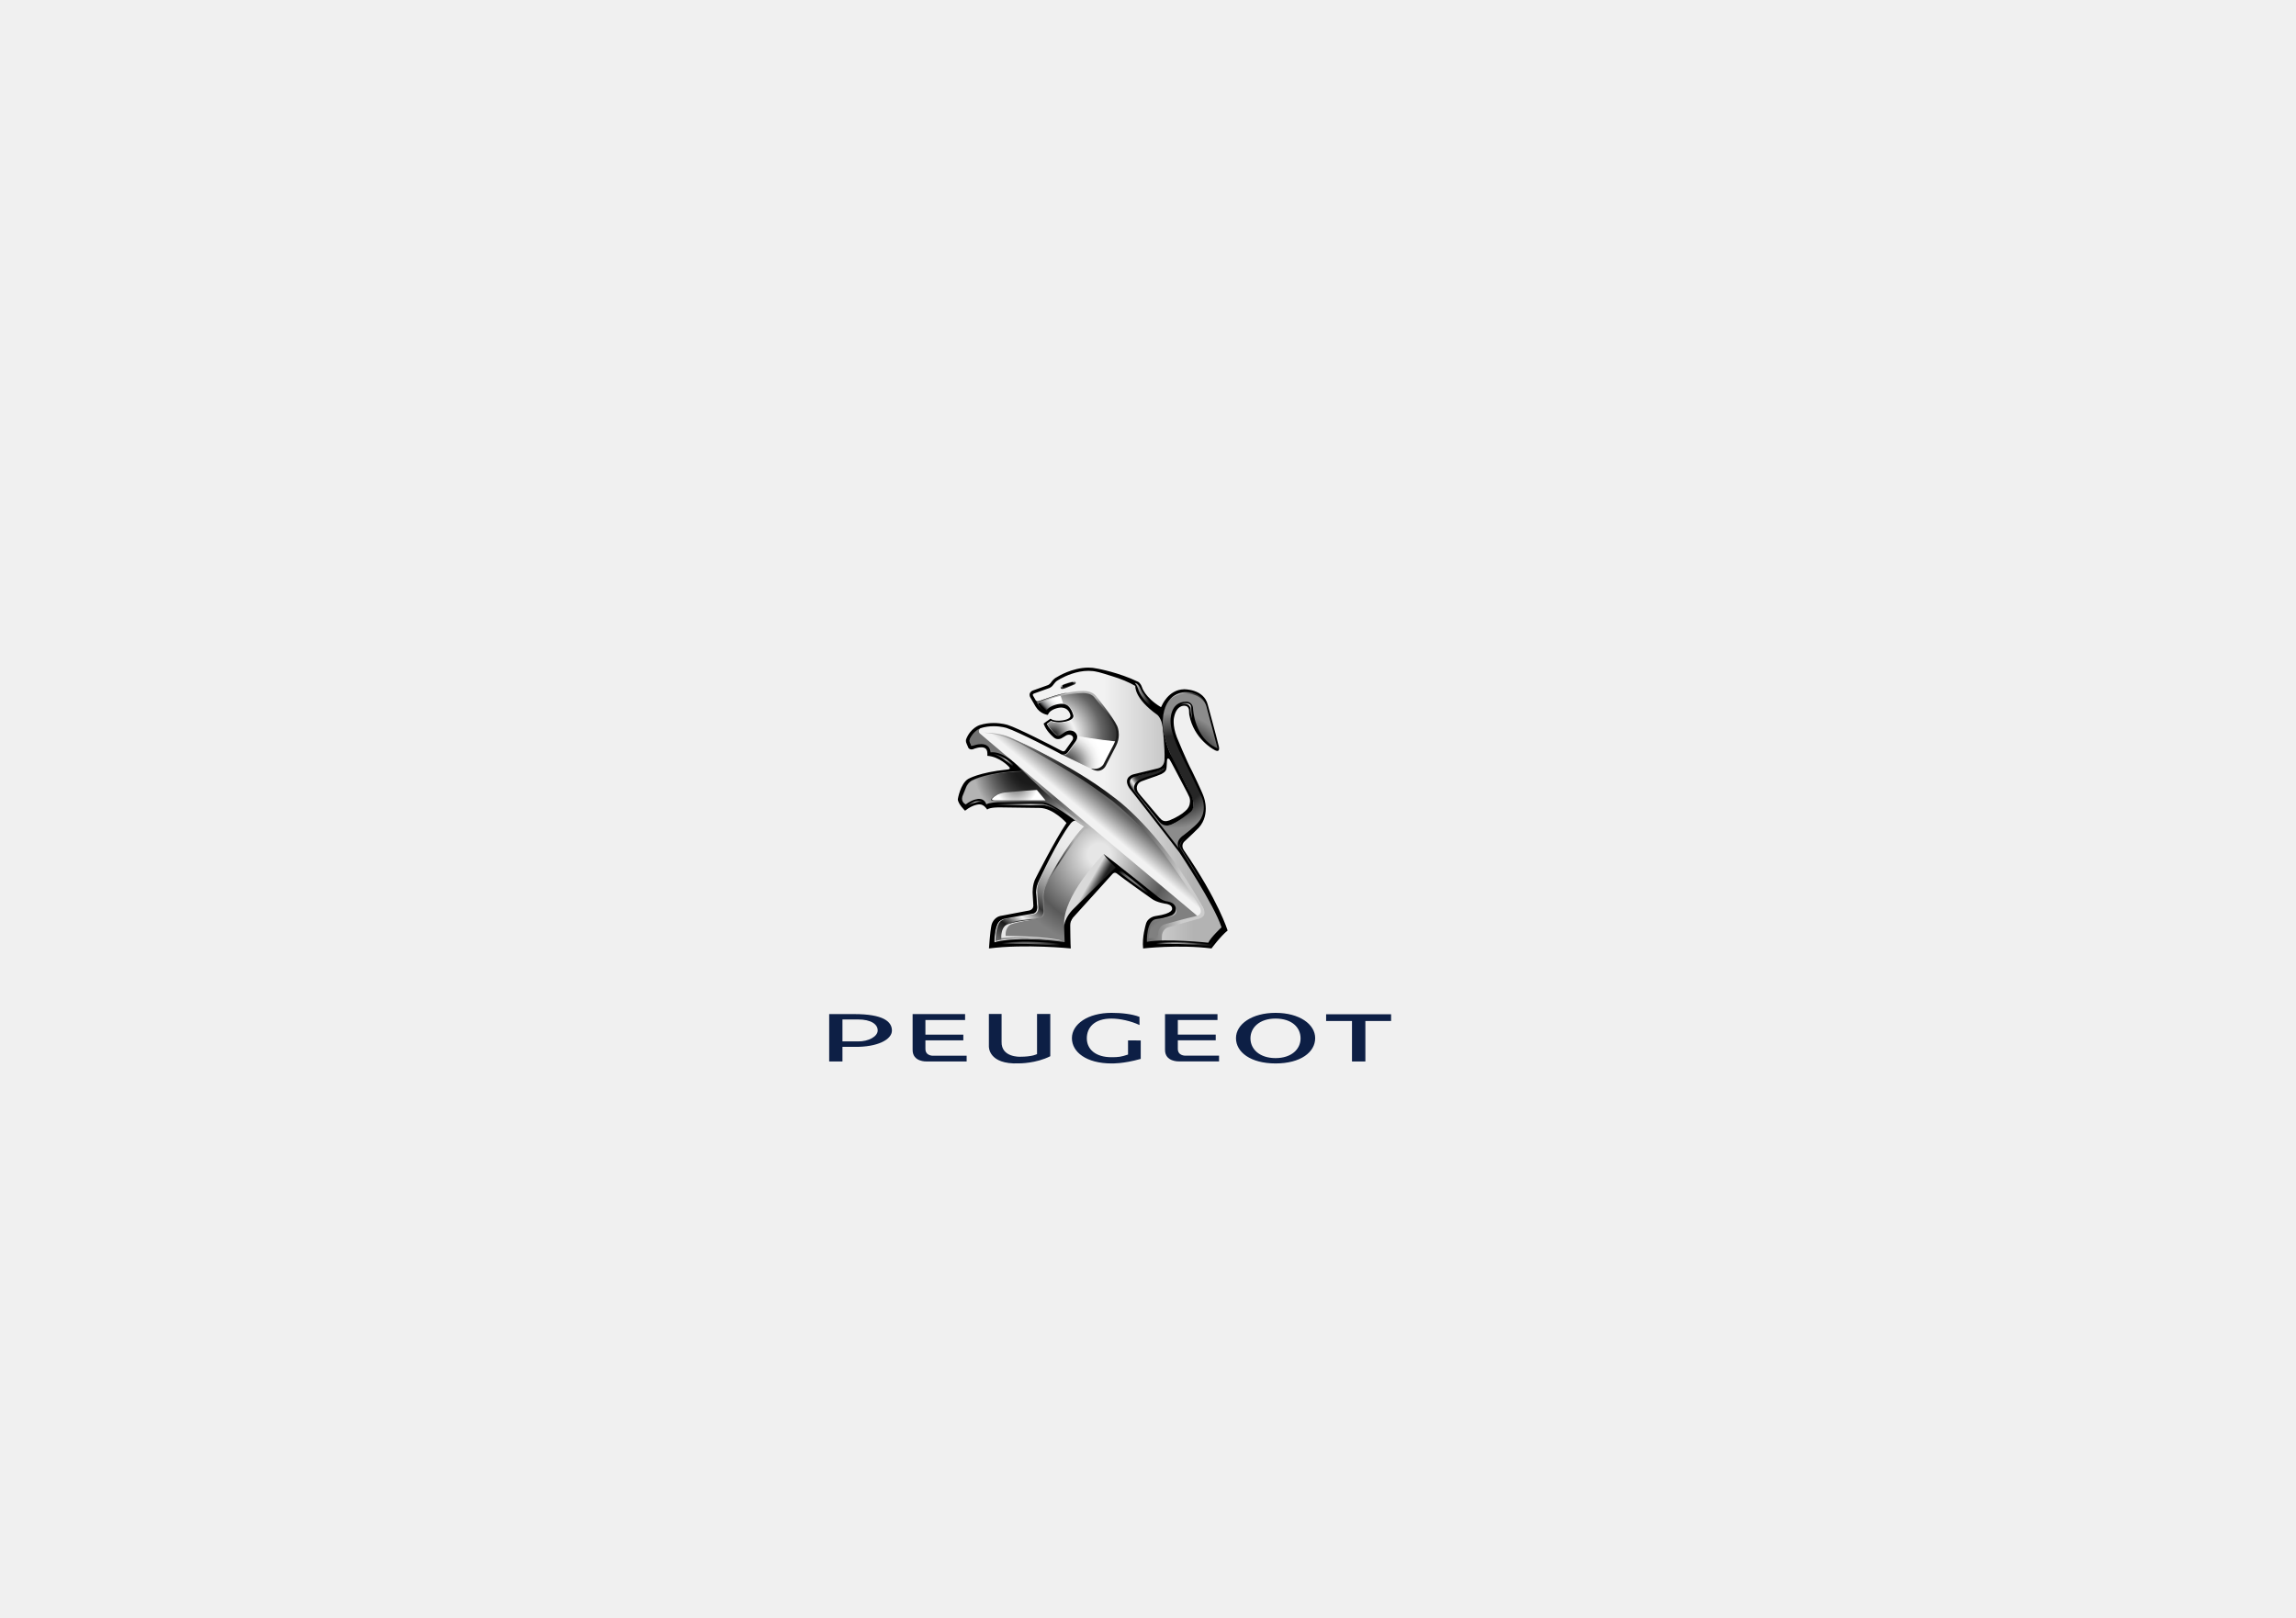
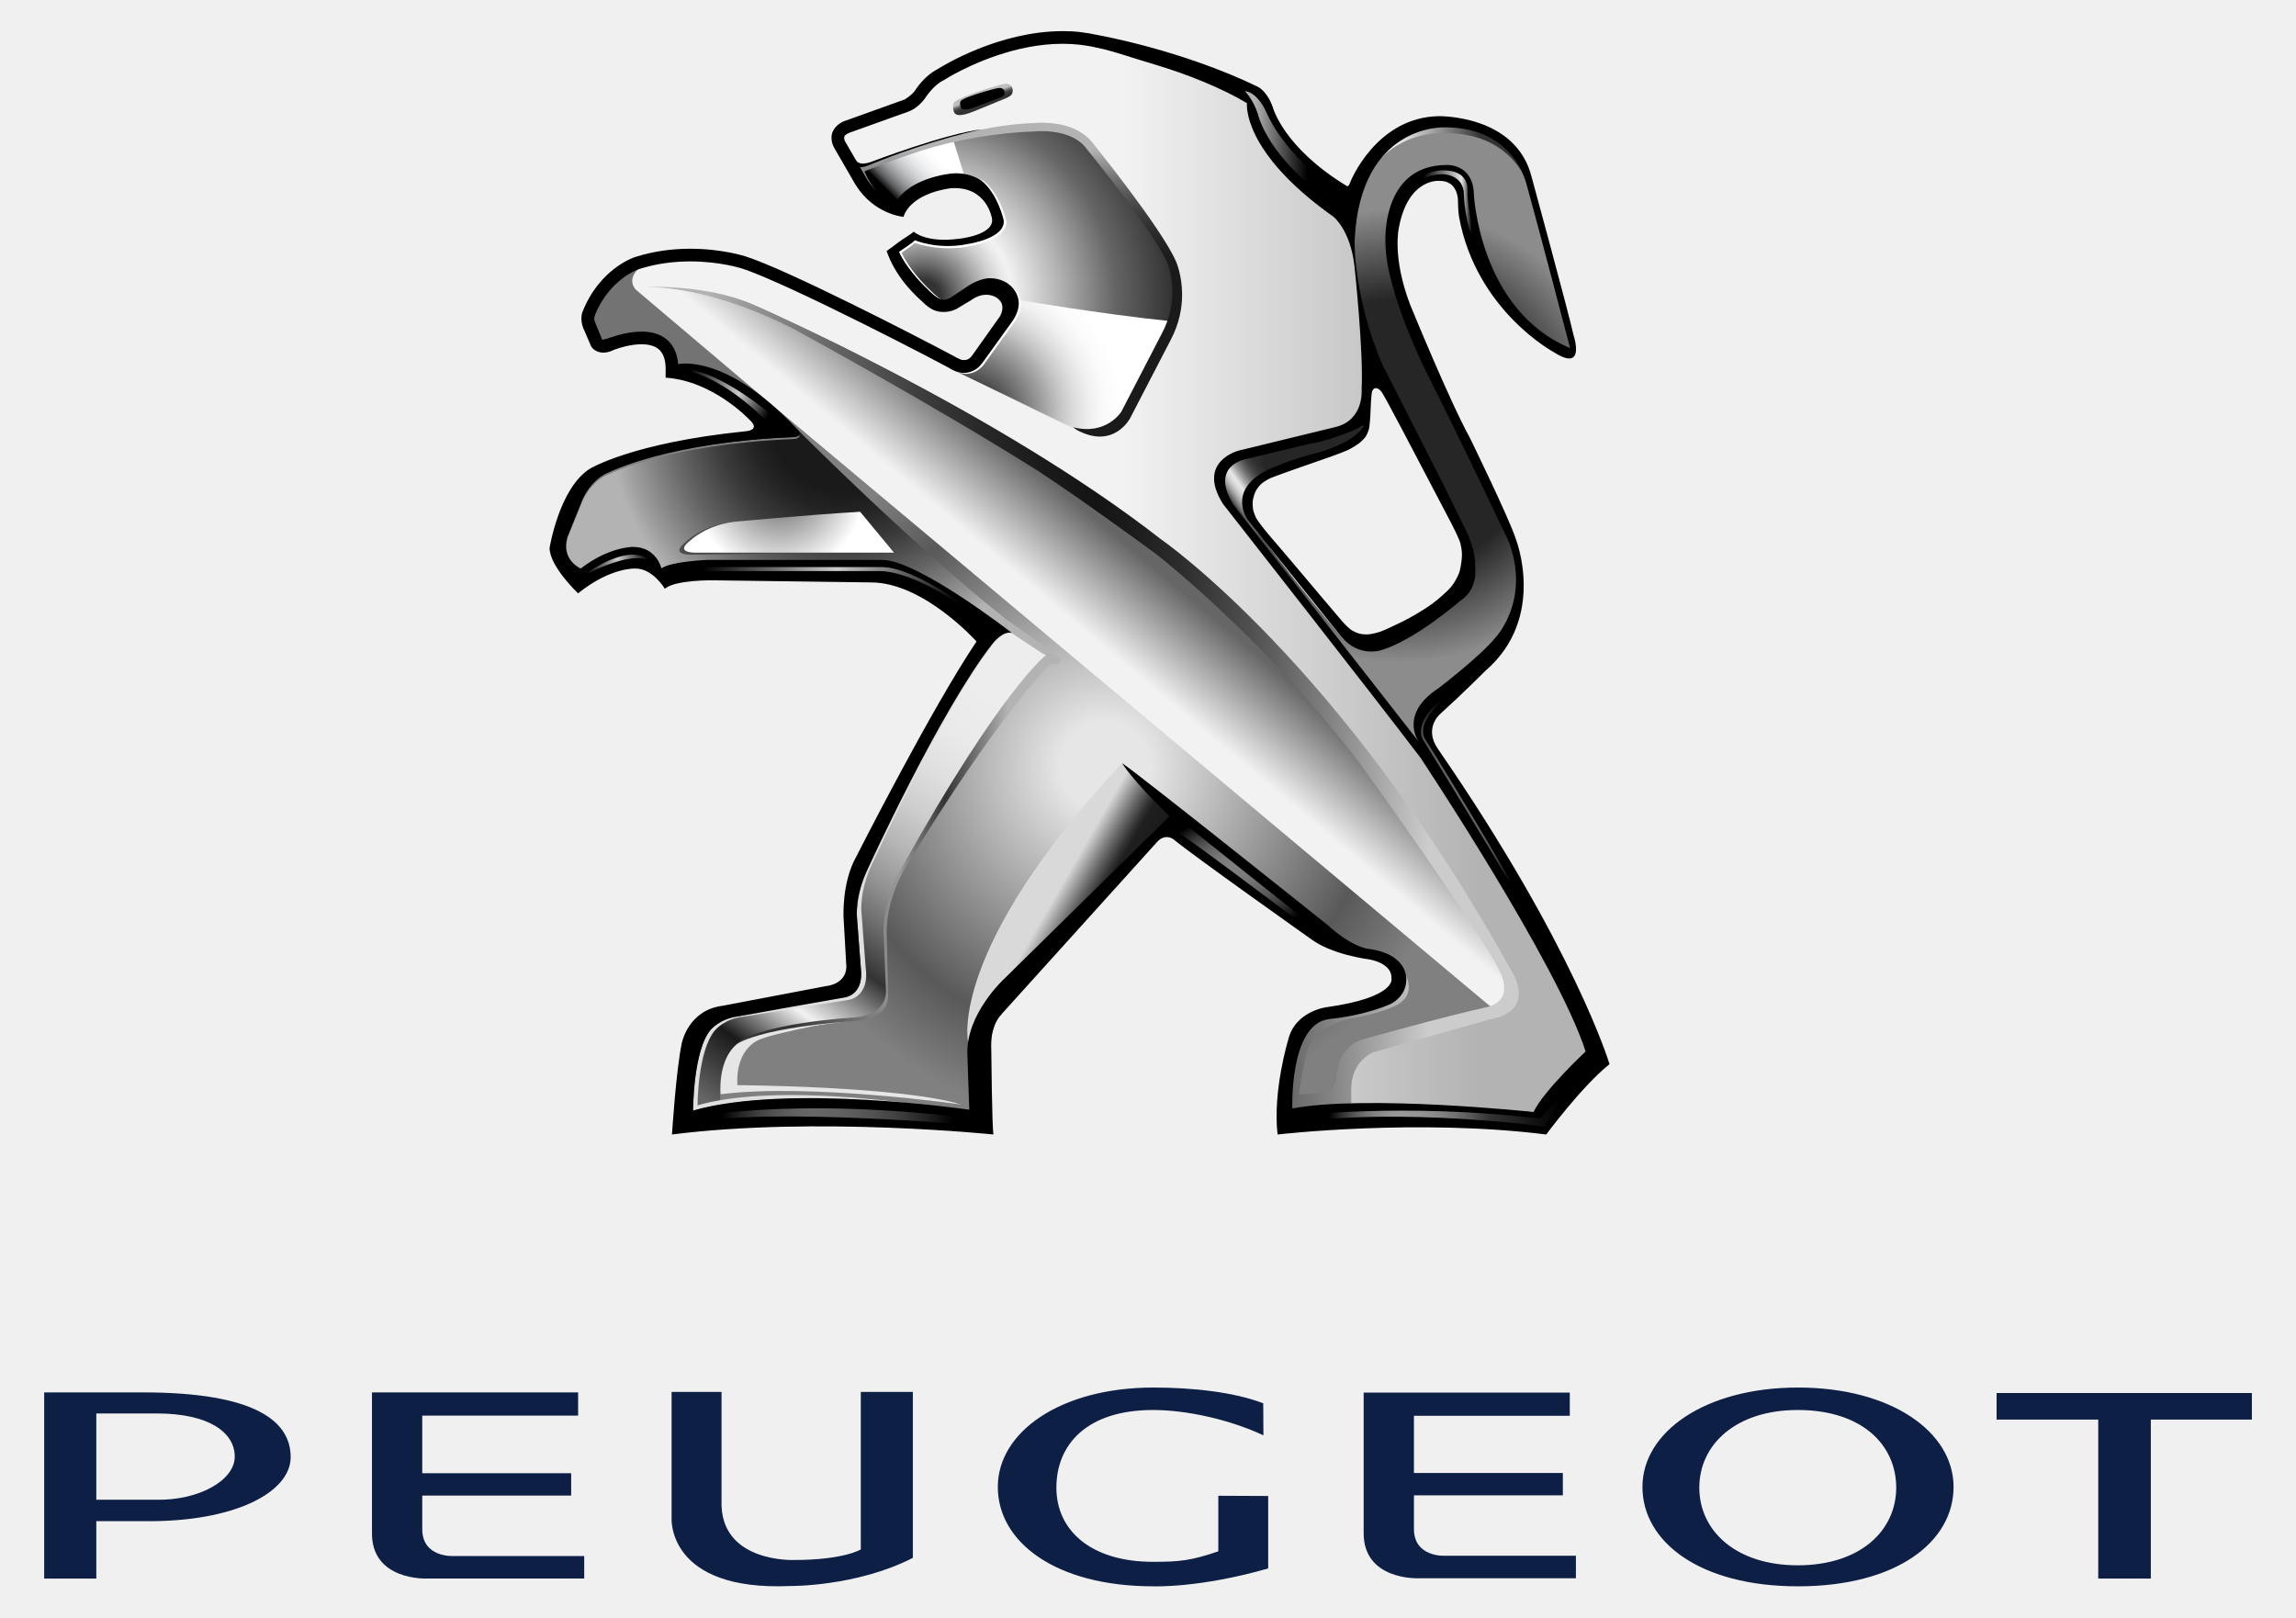
- <svg xmlns="http://www.w3.org/2000/svg" xmlns:xlink="http://www.w3.org/1999/xlink" height="1762" width="2500" viewBox="-311.019 -570.712 1167.035 1383.152">
+ <svg xmlns="http://www.w3.org/2000/svg" xmlns:xlink="http://www.w3.org/1999/xlink" viewBox="-9.61 -6.77 499.49 351.92">
  <linearGradient id="b" gradientUnits="userSpaceOnUse" x1="145.061" x2="219.33" y1="241.458" y2="135.392">
    <stop offset=".05" stop-color="#666" />
    <stop offset=".165" stop-color="#1a1a1a" />
    <stop offset=".264" stop-color="#f2f2f2" />
    <stop offset=".379" stop-color="#333" />
    <stop offset=".393" stop-color="#3e3e3e" />
    <stop offset=".455" stop-color="#6c6c6c" />
    <stop offset=".519" stop-color="#949494" />
    <stop offset=".585" stop-color="#b4b4b4" />
    <stop offset=".653" stop-color="#cdcdcd" />
    <stop offset=".723" stop-color="#dfdfdf" />
    <stop offset=".798" stop-color="#eaeaea" />
    <stop offset=".885" stop-color="#ededed" />
  </linearGradient>
  <linearGradient id="c" gradientUnits="userSpaceOnUse" x1="208.268" x2="228.757" y1="188.023" y2="199.852">
    <stop offset=".429" stop-color="#d9d9d9" />
    <stop offset=".45" stop-color="#cdcdcd" />
    <stop offset=".618" stop-color="#707070" />
    <stop offset=".735" stop-color="#353535" />
    <stop offset=".791" stop-color="#1f1f1f" />
    <stop offset=".989" stop-color="#1a1a1a" />
  </linearGradient>
  <linearGradient id="d" gradientUnits="userSpaceOnUse" x1="219.815" x2="245.717" y1="140.668" y2="109.799">
    <stop offset=".297" stop-color="#f2f2f2" />
    <stop offset=".802" stop-color="#666" />
  </linearGradient>
  <linearGradient id="e" gradientUnits="userSpaceOnUse" x1="127.616" x2="337.243" y1="119.342" y2="119.342">
    <stop offset=".511" stop-color="#f2f2f2" />
    <stop offset=".879" stop-color="#b3b3b3" />
  </linearGradient>
  <radialGradient id="f" cx="174.086" cy="83.995" gradientUnits="userSpaceOnUse" r="62.933">
    <stop offset=".258" stop-color="#1a1a1a" />
    <stop offset=".327" stop-color="#232323" />
    <stop offset=".44" stop-color="#3b3b3b" />
    <stop offset=".583" stop-color="#646464" />
    <stop offset=".749" stop-color="#9b9b9b" />
    <stop offset=".813" stop-color="#b3b3b3" />
  </radialGradient>
  <radialGradient id="g" cx="159.987" cy="99.604" gradientUnits="userSpaceOnUse" r="32.86">
    <stop offset=".121" stop-color="gray" />
    <stop offset=".566" stop-color="#fff" />
  </radialGradient>
  <radialGradient id="h" cx="294.643" cy="88.043" gradientUnits="userSpaceOnUse" r="55.115">
    <stop offset=".538" stop-color="#262626" />
    <stop offset=".896" stop-color="#8c8c8c" />
  </radialGradient>
  <radialGradient id="i" cx="201.009" cy="83.04" gradientUnits="userSpaceOnUse" r="41.483">
    <stop offset=".363" stop-color="#b3b3b3" />
    <stop offset=".408" stop-color="#c3c3c3" />
    <stop offset=".502" stop-color="#ddd" />
    <stop offset=".598" stop-color="#f0f0f0" />
    <stop offset=".697" stop-color="#fbfbfb" />
    <stop offset=".802" stop-color="#fff" />
  </radialGradient>
  <radialGradient id="j" cx="190.59" cy="58.046" gradientUnits="userSpaceOnUse" r="54.521">
    <stop offset=".088" stop-color="#f2f2f2" />
    <stop offset=".395" stop-color="#bbb" />
    <stop offset=".76" stop-color="#7e7e7e" />
    <stop offset=".934" stop-color="#666" />
  </radialGradient>
  <radialGradient id="k" cx="201.116" cy="83.373" gradientUnits="userSpaceOnUse" r="41.915">
    <stop offset=".181" stop-color="#4d4d4d" />
    <stop offset=".434" stop-color="#b3b3b3" />
    <stop offset=".472" stop-color="#c3c3c3" />
    <stop offset=".551" stop-color="#ddd" />
    <stop offset=".631" stop-color="#f0f0f0" />
    <stop offset=".714" stop-color="#fbfbfb" />
    <stop offset=".802" stop-color="#fff" />
  </radialGradient>
  <radialGradient id="l" cx="191.148" cy="58.046" gradientUnits="userSpaceOnUse" r="54.519">
    <stop offset=".071" stop-color="#333" />
    <stop offset=".14" stop-color="#6e6e6e" />
    <stop offset=".214" stop-color="#a6a6a6" />
    <stop offset=".277" stop-color="#d0d0d0" />
    <stop offset=".327" stop-color="#e9e9e9" />
    <stop offset=".357" stop-color="#f2f2f2" />
    <stop offset=".563" stop-color="#adadad" />
    <stop offset=".764" stop-color="#666" />
    <stop offset=".995" stop-color="#333" />
  </radialGradient>
  <linearGradient id="m" gradientUnits="userSpaceOnUse" x1="183.148" x2="197.189" y1="37.374" y2="23.333">
    <stop offset=".11" />
    <stop offset=".116" stop-color="#141314" />
    <stop offset=".196" stop-color="#636466" />
    <stop offset=".278" stop-color="#919294" />
    <stop offset=".36" stop-color="#b5b6b7" />
    <stop offset=".442" stop-color="#d1d2d3" />
    <stop offset=".525" stop-color="#e5e6e7" />
    <stop offset=".608" stop-color="#f4f4f5" />
    <stop offset=".693" stop-color="#fcfcfc" />
    <stop offset=".78" stop-color="#fff" />
  </linearGradient>
  <linearGradient id="n" gradientUnits="userSpaceOnUse" x1="212.533" x2="212.533" y1="19.924" y2="88.218">
    <stop offset=".088" stop-color="#b3b3b3" />
    <stop offset=".11" stop-color="#a2a2a2" />
    <stop offset=".17" stop-color="#787878" />
    <stop offset=".232" stop-color="#565656" />
    <stop offset=".295" stop-color="#3b3b3b" />
    <stop offset=".359" stop-color="#292929" />
    <stop offset=".424" stop-color="#1d1d1d" />
    <stop offset=".494" stop-color="#1a1a1a" />
  </linearGradient>
  <linearGradient id="o" gradientUnits="userSpaceOnUse" x1="203.55" x2="204.832" y1="13.015" y2="16.538">
    <stop offset=".33" stop-color="#bfbfbf" />
    <stop offset=".335" stop-color="#bbb" />
    <stop offset=".397" stop-color="#929292" />
    <stop offset=".459" stop-color="#707070" />
    <stop offset=".523" stop-color="#555" />
    <stop offset=".588" stop-color="#424242" />
    <stop offset=".654" stop-color="#373737" />
    <stop offset=".725" stop-color="#333" />
  </linearGradient>
  <linearGradient id="p" gradientUnits="userSpaceOnUse" x1="261.102" x2="284.615" y1="119.635" y2="119.635">
    <stop offset=".093" stop-color="#4d4d4d" />
    <stop offset=".099" stop-color="#535353" />
    <stop offset=".134" stop-color="#787878" />
    <stop offset=".172" stop-color="#999" />
    <stop offset=".213" stop-color="#b3b3b3" />
    <stop offset=".258" stop-color="#c7c7c7" />
    <stop offset=".309" stop-color="#d5d5d5" />
    <stop offset=".37" stop-color="#dedede" />
    <stop offset=".472" stop-color="#e0e0e0" />
    <stop offset=".583" stop-color="#dcdcdc" />
    <stop offset=".698" stop-color="#d0d0d0" />
    <stop offset=".816" stop-color="#bbb" />
    <stop offset=".935" stop-color="#9d9d9d" />
    <stop offset=".951" stop-color="#999" />
  </linearGradient>
  <linearGradient id="q" gradientUnits="userSpaceOnUse" x1="130.927" x2="320.808" y1="146.132" y2="146.132">
    <stop offset=".071" stop-color="#b3b3b3" />
    <stop offset=".133" stop-color="#8f8f8f" />
    <stop offset=".22" stop-color="#636363" />
    <stop offset=".304" stop-color="#414141" />
    <stop offset=".384" stop-color="#282828" />
    <stop offset=".457" stop-color="#1a1a1a" />
    <stop offset=".516" stop-color="#141414" />
    <stop offset=".558" stop-color="#1c1c1c" />
    <stop offset=".619" stop-color="#2f2f2f" />
    <stop offset=".693" stop-color="#505050" />
    <stop offset=".775" stop-color="#7d7d7d" />
    <stop offset=".865" stop-color="#b7b7b7" />
    <stop offset=".896" stop-color="#ccc" />
  </linearGradient>
  <radialGradient id="r" cx="230.822" cy="159.813" gradientUnits="userSpaceOnUse" r="80.708">
    <stop offset=".121" stop-color="#e6e6e6" />
    <stop offset=".742" stop-color="#595959" />
    <stop offset=".962" stop-color="gray" />
  </radialGradient>
  <linearGradient id="s" gradientUnits="userSpaceOnUse" x1="149.799" x2="221.081" y1="174.68" y2="174.68">
    <stop offset=".176" stop-color="#333" />
    <stop offset=".511" stop-color="#999" />
    <stop offset=".648" stop-color="#333" />
    <stop offset=".841" stop-color="#b3b3b3" />
  </linearGradient>
  <linearGradient id="t" gradientUnits="userSpaceOnUse" x1="258.557" x2="269.415" y1="104.556" y2="96.953">
    <stop offset=".06" stop-color="#292929" />
    <stop offset=".082" stop-color="#414141" />
    <stop offset=".131" stop-color="#737373" />
    <stop offset=".179" stop-color="#9c9c9c" />
    <stop offset=".227" stop-color="#bcbcbc" />
    <stop offset=".272" stop-color="#d3d3d3" />
    <stop offset=".314" stop-color="#e1e1e1" />
    <stop offset=".352" stop-color="#e6e6e6" />
    <stop offset=".379" stop-color="#d2d2d2" />
    <stop offset=".455" stop-color="#a0a0a0" />
    <stop offset=".53" stop-color="#777" />
    <stop offset=".603" stop-color="#575757" />
    <stop offset=".673" stop-color="#404040" />
    <stop offset=".739" stop-color="#333" />
    <stop offset=".797" stop-color="#2e2e2e" />
  </linearGradient>
  <linearGradient id="u" gradientUnits="userSpaceOnUse" x1="290.71" x2="321.396" y1="25.697" y2="25.697">
    <stop offset=".082" stop-color="#f2f2f2" />
    <stop offset=".173" stop-color="#ddd" />
    <stop offset=".36" stop-color="#a6a6a6" />
    <stop offset=".626" stop-color="#4f4f4f" />
    <stop offset=".709" stop-color="#333" />
  </linearGradient>
  <linearGradient id="v" gradientUnits="userSpaceOnUse" x1="137.641" x2="161.601" y1="72.454" y2="86.287">
    <stop offset=".11" />
    <stop offset=".538" stop-color="#ccc" />
    <stop offset=".824" />
  </linearGradient>
  <linearGradient id="a">
    <stop offset=".11" />
    <stop offset=".538" stop-color="#ccc" />
    <stop offset=".951" />
  </linearGradient>
  <linearGradient id="w" gradientUnits="userSpaceOnUse" x1="135.199" x2="203.268" xlink:href="#a" y1="122.157" y2="122.157" />
  <linearGradient id="x" gradientUnits="userSpaceOnUse" x1="138.891" x2="213.894" y1="221.235" y2="221.235">
    <stop offset=".115" />
    <stop offset=".168" stop-color="#242424" />
    <stop offset=".222" stop-color="#414141" />
    <stop offset=".276" stop-color="#555" />
    <stop offset=".328" stop-color="#626262" />
    <stop offset=".379" stop-color="#666" />
    <stop offset=".457" stop-color="#626262" />
    <stop offset=".538" stop-color="#555" />
    <stop offset=".622" stop-color="#404040" />
    <stop offset=".706" stop-color="#232323" />
    <stop offset=".786" />
  </linearGradient>
  <linearGradient id="y" gradientTransform="rotate(1.146 741.708 165.381)" gradientUnits="userSpaceOnUse" x1="312.107" x2="312.107" y1="203.516" y2="151.373">
    <stop offset=".192" />
    <stop offset=".206" stop-color="#101010" />
    <stop offset=".234" stop-color="#2b2b2b" />
    <stop offset=".267" stop-color="#414141" />
    <stop offset=".304" stop-color="#525252" />
    <stop offset=".351" stop-color="#5d5d5d" />
    <stop offset=".417" stop-color="#646464" />
    <stop offset=".599" stop-color="#666" />
    <stop offset=".686" stop-color="#636363" />
    <stop offset=".752" stop-color="#595959" />
    <stop offset=".81" stop-color="#494949" />
    <stop offset=".864" stop-color="#333" />
    <stop offset=".914" stop-color="#161616" />
    <stop offset=".945" />
  </linearGradient>
  <linearGradient id="z" gradientUnits="userSpaceOnUse" x1="261.212" x2="285.499" y1="25.382" y2="25.382">
    <stop offset=".088" stop-color="#b3b3b3" />
    <stop offset=".181" stop-color="#8e8e8e" />
    <stop offset=".443" stop-color="#282828" />
    <stop offset=".56" />
  </linearGradient>
  <linearGradient id="A" gradientUnits="userSpaceOnUse" x1="273.742" x2="252.737" y1="204.061" y2="167.679">
    <stop offset=".247" />
    <stop offset=".289" stop-color="#191919" />
    <stop offset=".362" stop-color="#3e3e3e" />
    <stop offset=".436" stop-color="#5b5b5b" />
    <stop offset=".508" stop-color="#6f6f6f" />
    <stop offset=".58" stop-color="#7c7c7c" />
    <stop offset=".648" stop-color="gray" />
    <stop offset=".697" stop-color="#7c7c7c" />
    <stop offset=".748" stop-color="#6f6f6f" />
    <stop offset=".8" stop-color="#5a5a5a" />
    <stop offset=".853" stop-color="#3d3d3d" />
    <stop offset=".906" stop-color="#171717" />
    <stop offset=".934" />
  </linearGradient>
  <linearGradient id="B" gradientUnits="userSpaceOnUse" x1="116.212" x2="132.081" xlink:href="#a" y1="116.531" y2="116.531" />
  <linearGradient id="C" gradientUnits="userSpaceOnUse" x1="135.754" x2="203.823" xlink:href="#a" y1="122.157" y2="122.157" />
  <linearGradient id="D" gradientUnits="userSpaceOnUse" x1="271.194" x2="334.19" y1="233.124" y2="233.124">
    <stop offset=".132" />
    <stop offset=".135" stop-color="#040404" />
    <stop offset=".178" stop-color="#313131" />
    <stop offset=".22" stop-color="#575757" />
    <stop offset=".262" stop-color="#747474" />
    <stop offset=".304" stop-color="#888" />
    <stop offset=".345" stop-color="#959595" />
    <stop offset=".385" stop-color="#999" />
    <stop offset=".442" stop-color="#959595" />
    <stop offset=".503" stop-color="#888" />
    <stop offset=".565" stop-color="#737373" />
    <stop offset=".627" stop-color="#565656" />
    <stop offset=".687" stop-color="#333" />
    <stop offset=".929" />
  </linearGradient>
  <linearGradient id="E" gradientUnits="userSpaceOnUse" x1="293.154" x2="311.46" y1="38.482" y2="38.482">
    <stop offset=".374" />
    <stop offset=".83" stop-color="#e6e6e6" />
    <stop offset=".951" />
  </linearGradient>
  <g fill="#0d1f45">
    <path d="M21.443 296.185H0v40.501h11.341v-12.488h10.103c19.863.307 32.18-6.235 32.18-13.932-.001-7.694-7.435-14.081-32.181-14.081zm3.039 23.357H11.341v-18.776h13.142c11.492 0 16.976 4.203 16.976 9.388-.001 5.185-7.807 9.54-16.977 9.388zM88.831 331.787s-6.618.302-6.58-5.892v-24.654h33.908v-5.049H71.312v30.547c-.105 10.477 11.935 9.946 11.935 9.946h34.24v-4.898z" />
    <path d="M79.354 313.775h35.293v4.862H79.354zM304.567 331.73s-6.616.3-6.578-5.892V301.28h33.908v-5.048H287.05v30.448c-.105 10.477 11.935 9.946 11.935 9.946h34.24v-4.897h-28.658z" />
    <path d="M295.092 313.719h35.291v4.862h-35.291zM446.858 298.634h11.439v38.054h-11.439z" />
    <path d="M424.745 296.319h55.537v5.786h-55.537zM381.541 295.128c-20.224 0-33.842 9.682-33.842 21.625 0 11.945 12.475 21.625 33.842 21.625 21.469 0 33.843-9.68 33.843-21.625 0-11.943-13.517-21.625-33.843-21.625zm-.055 38.677c-13.515 0-21.416-7.564-21.416-16.896s7.901-16.896 21.416-16.896c13.934 0 21.42 7.564 21.42 16.896s-7.799 16.896-21.42 16.896zM255.431 318.674v12.093c-5.897 2.005-8.319 2.28-14.179 2.28-13.516 0-21.049-6.807-21.049-16.138s6.57-16.896 21.049-16.896c7.385 0 16.769 2.125 23.991 5.513l-.038-6.965c-6.411-2.479-15.501-3.434-23.9-3.434-20.225 0-33.843 9.682-33.843 21.625 0 11.945 12.478 21.625 33.843 21.625 0 0 9.992.416 24.977-3.891v-15.763zM177.655 330.354s-3.673 2.295-14.536 2.295c0 0-16.182.661-15.761-12.854v-23.717h-10.863v27.575s-.9 15.846 25.857 14.656c0 0 14.384.151 26.624-6.12v-36.111h-11.321z" />
  </g>
  <path d="M205.837 128.063s9.409 3.673 13.54 7.573c0 0-25.121 40.423-29.022 48.915l-4.693 7.195-.156 20.485-9.276 4.884-20.657 3.444-4.591 5.048v5.509l.458 5.278-12.623.688s.688-15.837.919-16.523c.23-.689 6.519-6.921 6.519-6.921l18.141-3.283 9.997-2.191 1.149-3.672s.229-5.968.229-7.115-.917-9.64-.459-10.328c.459-.689 1.836-4.82 1.836-4.82s12.624-27.772 24.1-44.756c-.003 0 4.817-5.967 4.589-9.41z" fill="url(#b)" />
  <path d="M234.505 159.278s-41.146 28.629-34.395 67.928l2.893.24s-.481-11.572 4.341-16.153l38.333-40.744z" fill="url(#c)" />
  <path d="M126.133 55.649l11.296-2.47 18.354 4.941 32.471 14.825 36.711 22.588 15.528 9.883 24.002 21.53 27.882 30.709 20.474 30 8.468 15.883 2.473 9.882-7.413 4.59-5.295-3.882-19.06-16.589-13.764-9.53-47.297-43.06-14.119-13.061-55.283-45.532-21.309-17.293-13.765-6.707z" fill="url(#d)" />
  <path d="M173.214 21.872s10.711-4.283 15.913-6.119l3.673-4.592S206.877 1.982 222.484.756l8.568 2.143 31.829 10.099s11.628 21.422 21.115 24.484c0 0 5.201 36.416 3.059 47.738l-12.239 7.039-15.303 3.979s-2.141 6.732 10.713 20.503c0 0 46.819 59.984 54.777 78.65 0 0 11.017 22.033 12.24 28.154 0 0-11.63 11.321-12.24 14.384l-45.904-1.837-.307-13.772 10.099-5.812 16.832-5.203 10.407 2.141s6.729-.917 3.058-8.872c0 0-42.231-78.038-98.847-107.722 0 0-66.407-47.434-92.725-40.089l.919-5.815 8.566-2.143h10.098l10.714 3.366 42.231 22.035s19.279 9.179 25.093 12.545c0 0 7.651 3.366 13.466-10.098l7.651-17.137s1.528-7.651-3.979-14.077l-17.139-22.646s-5.813-3.673-14.075-1.836c0 0-18.362 1.836-34.276 10.405z" fill="url(#e)" />
  <path d="M162.004 87.317l-11.43 1.053-10.905 1.707-14.322 3.812-6.965 3.415-3.286 5.389s-2.888 9.722-2.757 10.117c.129.395 3.317 6.335 3.317 6.335l2.987-.685s12.089-8.146 16.294 1.314c0 0 4.993-2.367 12.615-2.367l36.002 1.314s18.264 8.148 21.416 12.089l4.864-.262 7.357 4.86s8.279 3.812.526-1.969c0 0-29.779-25.999-53.672-46.961.002.001-.201.578-2.041.839z" fill="url(#f)" />
  <path d="M176.893 104.938l7.303 8.427-42.779.549s-5.914.414-1.709-2.899c0 0 3.285-3.312 9.331-4.14-.001.001 16.553-1.248 27.854-1.937z" fill="#4d4d4d" />
  <path d="M177.51 104.579l7.359 8.888h-42.44s-5.915.393-1.71-2.76c0 0 3.286-3.153 9.329-3.943 0 0 16.161-1.53 27.462-2.185z" fill="url(#g)" />
  <path d="M156.163 79.493l-27.292-23.106s-3.047-2.515 1.819-5.821c0 0-11.098 2.546-12.554 12.554l2.181 4.913 4.187-1.092 3.457-.364h2.911l3.82 2.001 1.063 4.596 3.85 1.409 14.191 6.367 3.639 3.094z" fill="#737373" />
  <path d="M284.662 45.502c1.274-25.393 20.715-25.367 20.715-25.367 14.662 0 17.74 12.991 17.74 12.991 2.34 8.287 9.786 36.589 9.786 36.589-21.864-8.171-22.428-33.574-22.428-33.574-.442-5.08-4.93-5.405-4.93-5.405-11.704-.22-13.131 15.032-13.131 15.032 0 11.049 9.667 29.748 9.667 29.748 5.843 11.474 17.105 35.166 17.105 35.166 4.888 12.856-1.938 22.525-1.938 22.525-3.295 4.142-12.81 10.379-12.81 10.379-8.601 5.652-4.86 12.366-4.86 12.366l-41.295-52.78c-5.95-9.137 3.958-10.337 3.958-10.337l13.489-3.578c5.099-.742 12.007-3.647 12.007-3.647-2.335 4.144-8.474 6.741-8.474 6.741a134.986 134.986 0 0 0-11.926 3.752c-8.074 4.463-4.886 10.012-4.886 10.012l20.294 25.285c3.719 4.674 8.604 3.081 8.604 3.081 6.8-1.701 16.843-11.434 16.843-11.434 6.27-4.144 1.325-12.81 1.325-12.81l-3.975-9.054-12.146-23.628c-8.734-17.49-8.734-32.053-8.734-32.053z" fill="url(#h)" />
  <path d="M210.416 57.913s22.261 3.645 34.106 4.687l-6.248 13.541-5.857 9.893s-4.729 2.916-9.135.157l-26.43-12.915s5.62.522 7.835-2.344l5.598-9.633z" fill="url(#i)" />
  <path d="M196.981 24.002l2.582 8.235 3.442 2.087 4.3 5.407-.737 3.197s-7.742 6.145-17.576 1.843l-4.548 3.197s7.377 14.255 13.029 11.182c0 0 10.079-6.759 12.289-.367l1.107-.37s18.802 3.195 33.429 4.672l1.843-6.514-.983-4.547-2.089-5.777-14.995-19.787-5.776-4.792-6.636-.737-9.707.86z" fill="url(#j)" />
  <path d="M210.97 57.913s22.263 3.645 34.11 4.687l-6.25 13.541-5.859 9.893s-3.877 3.419-8.283.66l-27.771-13.37s5.696.283 7.911-2.582l6.014-9.443z" fill="url(#k)" />
  <path d="M197.537 24.002l2.58 8.235 3.441 2.087 4.303 5.407-.737 3.197s-7.744 6.145-17.574 1.843l-4.548 3.197s7.375 14.255 13.027 11.182c0 0 10.077-6.759 12.289-.367l1.105-.37s18.807 3.195 33.431 4.672l1.843-6.514-.982-4.547-2.092-5.777-14.992-19.787-5.775-4.792-6.637-.737-9.71.86z" fill="url(#l)" />
  <path d="M197.858 24.002l2.58 8.235s-10.634-.524-13.999 6.69c0 0-7.056-3.366-8.659-8.338 0-.001 14.504-6.28 20.078-6.587z" fill="url(#m)" />
  <path d="M223.838 86.189c7.252 1.842 10.491-3.373 10.491-3.373l8.852-17.09c1.729-3.275 2.246-6.384 2.246-8.953 0-2.916-.672-5.137-.997-6.031-.107-.3-.167-.431-.173-.448-1.445-3.375-5.93-9.735-10.015-15.14-4.088-5.422-7.79-9.948-7.786-9.948-2.422-2.924-6.939-3.463-9.433-3.446-1.039 0-1.674.08-1.676.08l-.047.006h-.04c-7.955.239-17.244 1.866-24.511 4.188-7.271 2.322-12.503 4.573-12.514 4.577v.746l-.727-1.686c.055-.01 21.147-9.126 37.646-9.659.161-.017.856-.089 1.868-.089 2.684.017 7.715.45 10.842 4.11.027.053 15.145 18.682 18.362 26.083.032.076 1.327 2.952 1.329 7.218 0 2.814-.574 6.24-2.457 9.803l-8.85 17.084s-3.562 6.882-11.552 2.582z" fill="url(#n)" />
  <path d="M197.947 15.521c.139-.235 1.223-.841 2.442-1.327a70.215 70.215 0 0 1 4.251-1.525c1.118-.353 2.523-.771 3.119-.934s1.311-.296 1.583-.296.683.154.904.344c.224.19.429.632.454.983.023.353-.078.817-.227 1.033-.149.217-.699.57-1.221.788-.524.215-1.955.809-3.181 1.316-1.228.507-2.84 1.17-3.583 1.473-.746.304-1.737.64-2.202.75-.469.11-1.12.169-1.449.135-.334-.036-.721-.281-.86-.543-.142-.262-.258-.763-.258-1.116.002-.351-.015-.676.228-1.081z" fill="url(#o)" />
  <path d="M199.42 15.159c.124-.146.912-.577 1.823-.913a56.84 56.84 0 0 1 3.174-1.046c.837-.241 1.885-.53 2.329-.643.447-.112.978-.201 1.183-.201.203 0 .51.106.677.235.164.131.318.435.336.676.019.241-.058.56-.167.708-.112.15-.524.393-.913.541-.389.15-1.458.556-2.373.904-.917.349-2.121.803-2.678 1.01-.555.209-1.295.439-1.644.516s-.837.116-1.084.093c-.245-.025-.534-.192-.64-.372s-.19-.526-.19-.765c0-.242-.017-.532.167-.743z" />
  <path d="M261.102 104.6s19.039 24.556 23.514 30.069c-.001 0-15.607-18.103-23.514-30.069z" fill="url(#p)" />
  <path d="M178.042 29.471s1.365 4.592 4.741 6.686c0 0-3.97-2.703-5.502-6.609z" fill="#8c8c8c" />
  <path d="M319.458 204.951c-37.017-67.225-76.429-94.331-76.429-94.331-35.854-27.998-88.366-50.954-88.366-50.954-8.646-3.858-19.094-4.118-23.736-4.01 4.681.006 15.909 1.022 31.682 8.911 0 0 29.688 16.072 53.747 31.21 8.746 5.753 21.105 14.747 25.733 18.138 4.26 3.387 25.059 20.448 44.258 45.57 0 0 25.106 34.846 29.994 44.464 0 0 4.417 7.252-3.152 8.514l-18.605 2.05 6.662-8.332-5.299-2.301s-2.939 8.742-17.604 9.371c0 0-4.356 1.281-5.016 3.637l-3.903 19.738 14.918-1.606v-4.82c0-6.197 4.822-8.034 4.822-8.034l25.247-7.114c10.327-1.836 5.047-10.101 5.047-10.101z" fill="url(#q)" />
  <path d="M314.594 212.192L159.48 82.289s38.716 39.474 60.933 53.756c0 0-2.578.596-5.554 4.364 0 0-24.934 33.644-29.101 43.759 0 0-2.802 5.236-2.802 11.584l.374 11.307s1.534 6.832-7.193 8.22l-19.058 2.431s-13.431 5.213-9.208 19.628c0 0 31.679-5.879 53.3-1.714l2.239-.274-2.438-15.595s-4.349-19.987 33.532-60.475l36.292 32.904 11.258 7.081 7.388 1.845 5.612 2.28s4.325 5.306-.41 8.302c0 0-2.642 1.777-10.669 3.21 0 0-8.479 1.652-9.411 7.829 0 0-.867 3.243-1.61 8.632l4.634-.272s3.522-.134 3.541-3.542c0 0 .091-6.814 6.088-8.269 0-.003 17.217-4.867 27.377-7.088z" fill="url(#r)" />
  <path d="M199.485 233.552s-32.837-4.708-52.311-2.238c0 0-1.307-11.499 8.139-12.951 0 0 10.921-3.085 20.488-3.467 0 0-15.317 2.653-19.909 4.416 0 0-5.52 1.598-5.084 10.026.001 0 35.583.198 48.677 4.214z" fill="#e6e6e6" />
  <path d="M142.141 233.725s0-11.928 3.829-16.365c0 0 1.966-2.418 5.968-2.908l23.256-3.699s4.412-.731 3.521-7.018l-.919-12.089s-.514-4.628 2.449-10.711c0 0 15.427-33.693 26.719-48.336-.376.389-.606.693-.606.693-11.321 14.381-27.085 48.809-27.085 48.809-2.958 6.084-2.447 10.711-2.447 10.711l.918 12.089c.156 4.896-3.519 5.356-3.519 5.356l-23.259 4.131c-4.002.49-5.967 2.908-5.967 2.908-3.824 4.438-3.824 17.595-3.824 17.595 13.567-3.919 35.387-2.689 48.765-1.384-13.726-1.8-34.751-3.55-47.799.218z" fill="#e0e0e0" />
  <path d="M208.744 129.511l1.492 1.229 7.742 5.006s-9.521 7.058-31.37 46.198c0 0-4.579 7.17-3.956 15.225l.472 11.474s.627 5.344-6.916 5.974c0 0-21.794 1.18-26.409 6.445 0 0 2.899-3.931 26.32-5.659 0 0 7.635-.203 7.476-5.659l-.314-13.675s-.323-6.821 4.401-14.62c0 0 18.037-30.139 31.239-43.814 0 0 5.346.786-.784-3.457l-8.447-5.878z" fill="url(#s)" />
  <path d="M265.355 91.155s-3.922 2.745 1.771 5.116c0 0-10.624 2.952-1.771 13.523 0 0 1.244 1.198.26 1.067l-8.484-8.342s-6.138-9.986 8.224-11.364z" fill="url(#t)" />
  <path d="M117.144 102.191s1.834-4.359 5.854-5.851c0 0 12.974-6.502 39.82-7.575 1.358-.055 1.578-.52 1.441-.998-.112.298-.503.533-1.441.571-26.847 1.073-39.82 7.575-39.82 7.575-4.02 1.492-5.854 5.851-5.854 5.851l-3.33 8.264c-.229.78-.292 1.612-.278 2.244a11.77 11.77 0 0 1 .371-2.155z" fill="gray" />
  <path d="M208.312 213.828s-1.554 1.521-2.071 4.262c-.001 0-.763-3.624 2.071-4.262z" />
  <path d="M204.464 72.495l6.607-9.184c.095-.167 1.354-1.836 1.375-3.778.025-1.382-.604-3.108-2.277-4.334-.074-.051-.672-.507-1.685-.852.603.277.966.547 1.021.585 1.674 1.226 2.304 2.952 2.278 4.336-.021 1.94-1.28 3.609-1.376 3.776l-6.607 9.184c-1.213 1.65-2.929 2.111-4.055 2.087 0 0-.681-.044-1.489-.309a6.817 6.817 0 0 0 2.152.575c1.127.023 2.843-.438 4.056-2.086zM192.633 56.243c-1.307-1.219-4.561-4.621-6.097-8.021.97-.727 2.066-1.344 2.874-2.14 0 0 5.418 2.068 12.006.702 0 0 8.442-1.509 7.88-5.526 0 0-1.287-5.788-4.902-8.6 0 0-.678-.503-1.876-.934.781.347 1.213.668 1.213.668 3.615 2.814 4.902 8.6 4.902 8.6.562 4.019-7.715 5.223-7.715 5.223-6.589 1.367-11.571-.803-11.571-.803-.808.796-2.504 1.817-3.474 2.546 1.536 3.397 4.79 6.802 6.096 8.021 1.562 1.692 3.214 2.669 3.751 2.812-.601-.306-2.012-1.384-3.087-2.548z" fill="#fff" />
  <path d="M305.007 22.21c9.217-.011 14.035 4.499 16.389 8.304-1.783-3.668-6.284-9.642-16.693-9.631 0 0-8.167-.412-13.992 6.83 6.205-6.289 14.296-5.503 14.296-5.503z" fill="url(#u)" />
  <path d="M176.603 28.084s.412 1.348 3.286.374c0 0 16.401-6.267 24.182-7.093 0 0-10.776 2.134-24.287 7.647 0 0-2.426 1.219-3.357.215z" />
  <path d="M303.206 156.178c-3.136-4.547.459-7.573.459-7.573 4.706-4.247 9.984-9.525 9.984-9.525 13.198-11.476 6.542-28.461 6.542-28.461-1.302-4.283-10.101-22.263-10.101-22.263-4.361-7.879-12.928-28.843-12.928-28.843-3.979-10.404-2.449-16.754-2.449-16.754 2.064-10.939 8.875-10.175 8.875-10.175 4.007-.04 3.979 4.208 3.979 4.208 0 2.064.229 3.596.229 3.596 3.749 20.503 20.733 29.532 20.733 29.532 6.905 4.382 4.209-3.673 4.209-3.673-1.453-6.35-9.105-34.352-9.105-34.352-3.345-13.828-20.351-13.389-20.351-13.389-13.578.307-19.127 14.306-19.127 14.306-.41 1.318-.841.843-.841.843-13.695-8.34-15.99-16.985-15.99-16.985-1.297-3.747-3.372-4.598-3.372-4.598C247.511 4.123 229.748.974 229.682.943 226.24.224 224.244 0 221.579 0c-13.954.027-26.079 7.561-27.216 8.269-2.819 1.409-4.662 4.266-5.031 4.824-.363.476-.938.964-1.412 1.302-.238.171-.454.309-.604.401-.056.036-.1.062-.134.083l-12.897 4.625c-2.064.697-3.075 2.386-3.005 3.729a4.52 4.52 0 0 0 .674 2.31v.002l4.512 7.803c4.022 6.54 10.37 7.041 10.524 7.079l-.042-.067c1.93-5.384 10.382-6.181 10.382-6.181 7.812-.484 8.868 6.607 8.868 6.607.572 3.626-7.195 4.395-7.195 4.395-7.239.955-9.823-1.538-9.823-1.538-.412.416-2.482 1.654-3.334 2.307-.856.662-1.587 1.194-1.587 1.194l-.998.704.309.792c2.099 5.507 6.602 9.458 7.37 10.124 1.959 1.995 3.339 2.364 4.753 2.343 1.587-.011 2.647-.598 2.766-.657l.06-.03 2.965-1.772c1.43-1.034 2.555-1.283 3.461-1.287.737 0 1.342.182 1.76.363a4.07 4.07 0 0 1 .567.305c1.019.796 1.169 1.441 1.196 2.145.002.486-.138.987-.283 1.35-.072.182-.146.33-.199.423-.05.097-.063.108-.061.112l-6.101 8.598c-.659.845-1.278.94-1.839.963-.215 0-.403-.029-.525-.055-.015-.002-.025-.006-.038-.009-.357-.217-.907-.507-1.815-1-7.728-4.131-35.875-18.616-45.004-21.536-.08-.025-5.082-1.667-12.046-1.669-3.624 0-7.787.448-12.056 1.823-.184.055-7.706 2.506-11.414 11.977l-.011.023-.015.042c-.034.105-.187.589-.187 1.335 0 .723.152 1.707.704 2.747l1.4 3.265.056.091c.099.196.934 1.306 2.611 1.304.703 0 1.485-.194 2.341-.621.072-.03.22-.085.444-.161.986-.349 3.339-1.048 5.523-1.04 1.441-.002 2.747.3 3.619.986.864.689 1.541 1.777 1.627 4.049V75.4c10.329.702 18.131 9.055 18.131 9.055 2.896 2.546-1.033 2.639-1.033 2.639-24.559 2.525-33.623 8.148-33.623 8.148-6.656 4.245-8.723 17.213-8.723 17.213 0 4.017 6.195 9.87 6.195 9.87 7.17-5.752 12.509-5.395 12.509-5.395 3.787 0 6.369 4.399 6.369 4.399 2.297-1.99 10.578-1.836 10.578-1.836l34.275.46c11.477 0 22.952 12.852 22.952 12.852-9.792 14.536-26.166 46.823-26.166 46.823-3.21 5.68-2.753 13.312-2.753 13.312l.61 10.711c-.152 3.825-4.438 4.131-4.438 4.131l-22.491 4.283c-7.497.92-8.875 8.11-8.875 8.11-1.224 5.663-2.143 19.893-2.143 19.893 31.368-3.979 69.928 0 69.928 0-.307-1.991-.459-18.362-.459-18.362-.229-5.023 1.53-7.039 1.53-7.039l34.273-37.946c2.041-2.524 3.979-.765 3.979-.765 3.825 3.214 29.532 21.422 29.532 21.422 4.646 3.595 12.854 4.59 12.854 4.59s5.071.733 4.894 4.158c0 0 1.104 4.105-14.043 6.235 0 0-6.981.788-8.448 7.204 0 0-3.363 11.015-2.294 20.503 0 0 30.295-3.521 58.451 0 0 0 7.803-10.558 13.771-15.301.001.001-7.596-25.455-37.335-68.589zM285.098 45.375c1.276-25.393 19.655-24.435 19.655-24.435 15.018-.017 17.743 12.431 17.743 12.431 2.335 8.285 9.456 35.588 9.456 35.588-19.812-8.26-20.932-33.572-20.932-33.572-.201-6.54-5.843-6.267-5.843-6.267-14.447 0-13.386 16.892-13.386 16.892 0 11.049 9.667 29.748 9.667 29.748 5.843 11.474 17.105 35.167 17.105 35.167 4.887 12.854-2.762 20.93-2.762 20.93-3.295 4.142-12.537 11.155-12.537 11.155-8.601 5.652-4.249 11.58-4.249 11.58l-40.372-51.632c-5.2-8.63 2.975-9.881 2.975-9.881l13.705-3.294c5.1-.744 11.793-3.93 11.793-3.93-2.337 4.144-11.154 6.162-11.154 6.162-6.48 1.701-10.519 3.824-10.519 3.824-8.072 4.463-3.611 10.519-3.611 10.519l20.292 25.285c3.719 4.674 8.604 3.081 8.604 3.081 6.8-1.701 17.425-10.838 17.425-10.838 6.27-4.144 1.593-14.341 1.593-14.341l-4.888-9.986L291.367 73c-6.798-15.62-6.269-27.625-6.269-27.625zm2.36 42.892c.269-.389.603-1.156.746-1.708.139-.552.308-2.523.369-4.382.062-1.86.212-3.597.334-3.863.12-.264.357-.533.52-.594.163-.062.466-.044.67.038.203.083.571.382.815.667.246.285 2.365 4.18 4.711 8.651l4.988 9.511c2.346 4.471 4.816 9.184 5.49 10.47.674 1.287 1.475 2.973 1.783 3.751.307.775.554 2.162.554 3.083 0 .917-.216 2.506-.481 3.526-.265 1.021-1.135 2.625-1.932 3.565-.795.938-2.684 2.609-4.194 3.712s-4.336 2.792-6.276 3.751c-1.941.959-4.097 1.946-4.792 2.191-.693.245-1.796.514-2.449.594-.655.083-1.656.015-2.229-.148-.572-.163-1.39-.547-1.819-.854s-1.264-1.109-1.854-1.783c-.594-.674-2.732-3.197-4.755-5.606a1630.735 1630.735 0 0 0-6.237-7.392c-1.41-1.652-3.635-4.26-4.94-5.792-1.306-1.532-2.593-3.237-2.859-3.789-.264-.552-.549-1.369-.632-1.819a8.035 8.035 0 0 1-.074-1.708c.041-.49.277-1.375.521-1.969.245-.592.847-1.426 1.337-1.855s1.441-1.014 2.117-1.299c.673-.285 3.146-1.189 5.494-2.005 2.35-.818 5.659-1.971 7.354-2.563s3.601-1.344 4.234-1.671a17.166 17.166 0 0 0 2.08-1.3c.506-.388 1.141-1.022 1.406-1.41zm-87.475-13.894c1.124.023 2.841-.438 4.056-2.085l6.607-9.186c.095-.167 1.354-1.836 1.375-3.776.025-1.382-.606-3.11-2.279-4.336-.114-.083-1.596-1.222-3.998-1.232-1.467-.006-3.593.803-5.387 2.125l-3.26 2.17c-.005.002-.013.007-.02.009-.189.086-.803.397-1.443.395 0 0-1.273.104-3.57-2.388-1.307-1.219-4.561-4.624-6.099-8.021.97-.727 2.669-1.75 3.474-2.546 0 0 4.982 2.17 11.573.803 0 0 8.277-1.204 7.715-5.223 0 0-1.287-5.786-4.904-8.598 0 0-2.893-2.17-7.394-1.367 0 0-7.793.966-10.929 5.708l-.163.228c-.894-.19-4.2-1.257-6.459-5.031l-4.561-7.888-.027-.042h-.002c-.053-.084-.271-.543-.256-.858.07-.328-.084-.579 1.202-1.143l13.089-4.695.093-.053c.074-.053 1.631-.64 3.114-2.591l.043-.059.033-.053s.098-.156.303-.45c.606-.881 2.174-2.774 3.704-3.465l.087-.042.075-.049a34.95 34.95 0 0 1 2.077-1.213c4.062-2.225 13.564-6.677 23.726-6.665 2.473 0 4.982.258 7.472.866l1.431.309c3.098.765 4.592 1.374 11.479 3.444 6.878 2.062 14.442 5.128 19.704 8.3 0 0-1.302 10.48 18.818 24.712 0 0 3.74 2.914 4.592 10.939 0 0 1.988 18.667 1.532 26.625 0 0 .61 6.656-5.663 8.186l-21.04 5.126s-9.335 2.295-3.442 11.628c0 0 32.82 41.851 42.921 55.162 0 0 29.836 44.834 35.956 63.959 0 0-9.18 8.568-11.322 13.16 0 0-36.264-3.824-52.484-.765 0 0-.674-18.299 7.927-19.442 8.441-.868 13.491-3.313 13.491-3.313s3.39-1.578 3.371-5.246c0 0 .585-5.551-8.263-6.732 0 0-3.417-.245-8.874-5.202 0 0-41.16-32.898-44.679-35.193 0 0 1.959 3.459 10.317 11.55l-36.025 35.425s-8.28 7.604-7.957 16.372l.412 12.051s-39.43-5.777-60.087.189c0 0 0-13.159 3.826-17.597 0 0 1.966-2.416 5.968-2.908l23.258-4.131s3.673-.458 3.519-5.354l-.917-12.089s-.514-4.627 2.447-10.711c0 0 15.761-34.428 27.083-48.809 0 0 2.157-2.849 4.169-2.325 0 0-20.389-15.886-28.19-15.886h-38.101s-7.804.307-9.946 1.836c0 0-1.033-4.666-6.197-4.666 0 0-5.162-.08-11.362 4.704 0 0-4.361-1.836-2.869-6.884l3.33-8.264s1.834-4.359 5.852-5.851c0 0 12.976-6.502 39.822-7.576 2.867-.114.687-2.064.687-2.064-15.377-16.296-25.623-13.834-25.623-13.834-.2-2.515-1.183-4.38-2.658-5.509-1.593-1.224-3.524-1.562-5.308-1.566-3.631.015-6.969 1.399-7.054 1.422l-.059.023-.051.025c-.579.296-.947.351-1.146.351a.632.632 0 0 1-.277-.051l-1.299-3.037-.034-.061a3.124 3.124 0 0 1-.405-1.502c0-.184.019-.326.033-.408l.011-.047c1.642-4.165 4.085-6.728 6.113-8.277a15.553 15.553 0 0 1 2.582-1.608c.325-.158.583-.268.75-.333.171-.068.222-.081.222-.083 3.939-1.27 7.814-1.69 11.215-1.69 3.264 0 6.087.389 8.082.775.997.194 1.787.387 2.322.53.537.142.792.228.792.226 4.852 1.536 16.303 6.978 26.536 12.089a933.318 933.318 0 0 1 13.605 6.933c1.815.944 3.324 1.741 4.41 2.324.541.292.977.532 1.289.699 1.135.611 2.391.691 2.391.691z" />
  <path d="M137.036 73.502s7.476-2.36 24.524 12.854l-2.621.393s-11.019-12.72-21.903-13.247z" fill="url(#v)" />
  <path d="M135.199 118.356s3.016-1.706 10.229-1.706h36.592s6.266-.562 21.247 11.018c0 0-12.902-10.229-21.95-10.229H145.56c.001 0-5.063-.285-10.361.917z" fill="url(#w)" />
  <path d="M139.698 236.586s22.2-5.033 62.807.082c0 0 .824.165.906-1.32l-.494-12.461s-.594-6.168 2.477-9.739l8.501-8.912-7.842 9.819s-2.062 2.049-2.062 9.409l.383 14.772s-46.682-4.292-64.675-.577c-.001 0-1.818-.33-.001-1.073z" fill="url(#x)" />
  <path d="M309.746 170.132c-5.268-8.754-9.838-16.04-9.859-16.083a3.886 3.886 0 0 1-.372-1.762c.159-4.93 8.53-9.819 8.535-9.853l-.049.099c.004.008-7.989 5.308-8.025 9.765a3.472 3.472 0 0 0 .311 1.534c.002.004 18.322 29.204 23.865 40.886l.017.203c-2.755-5.805-9.15-16.032-14.423-24.789z" fill="url(#y)" />
  <path d="M285.499 34.322s-1.914 2.016-4.334.304c0 0-10.783-6.954-15.216-16.831 0 0-1.775-4.416-4.737-4.735 0 0 1.88 1.919 2.82 4.937 0 0 2.017 9.675 16.328 19.148 0 .001 2.722 2.42 5.139-2.823z" fill="url(#z)" />
  <path d="M271.686 192.786s-24.481-18.514-26.931-19.738c0 0 1.133-.68 1.46-1.604.789.393 1.587.846 2.978 1.91l30.91 24.634s.73.566 1.952 1.274c-3.405-1.572-7.563-3.824-10.369-6.476z" fill="url(#A)" />
  <path d="M116.212 119.145s11.286-6.711 15.869-3.673c0 0-3.626-5.3-15.869 3.673z" fill="url(#B)" />
  <path d="M135.754 118.356s3.017-1.706 10.23-1.706h36.592s6.266-.562 21.247 11.018c0 0-12.902-10.229-21.952-10.229h-35.756s-5.06-.285-10.361.917z" fill="url(#C)" />
  <path d="M271.857 236.051s23.793-2.985 53.629.571c0 0 5.49-6.652 8.704-8.719 0 0-5.37 6.442-7.707 10.442 0 0-30.909-4.243-55.085-.803 0 .001-.686-1.032.459-1.491z" fill="url(#D)" />
  <path d="M311.46 46.675s-1.979-8.526-1.839-12.203c0 0 .497-4.321-5.6-4.18 0 0-10.686-.067-10.867 15.463 0 0 .294-14.432 11.117-14.626 0 0 4.598 0 4.598 4.514 0 0 .085 6.018 2.591 11.032z" fill="url(#E)" />
  <path d="M199.012 71.311s.539.374 1.469.254l.359-.059-.045.465-1.771.029s-1.828-1.348-.012-.689zM119.916 61.464s-.397.824-.186 1.595l1.637 4.093s.573-.023 2.141-.556l1.171.293-1.517.932s-2.553.053-2.475.053c.082 0-1.701-5.109-1.701-5.109s1.063-3.243.93-1.301z" />
</svg>
